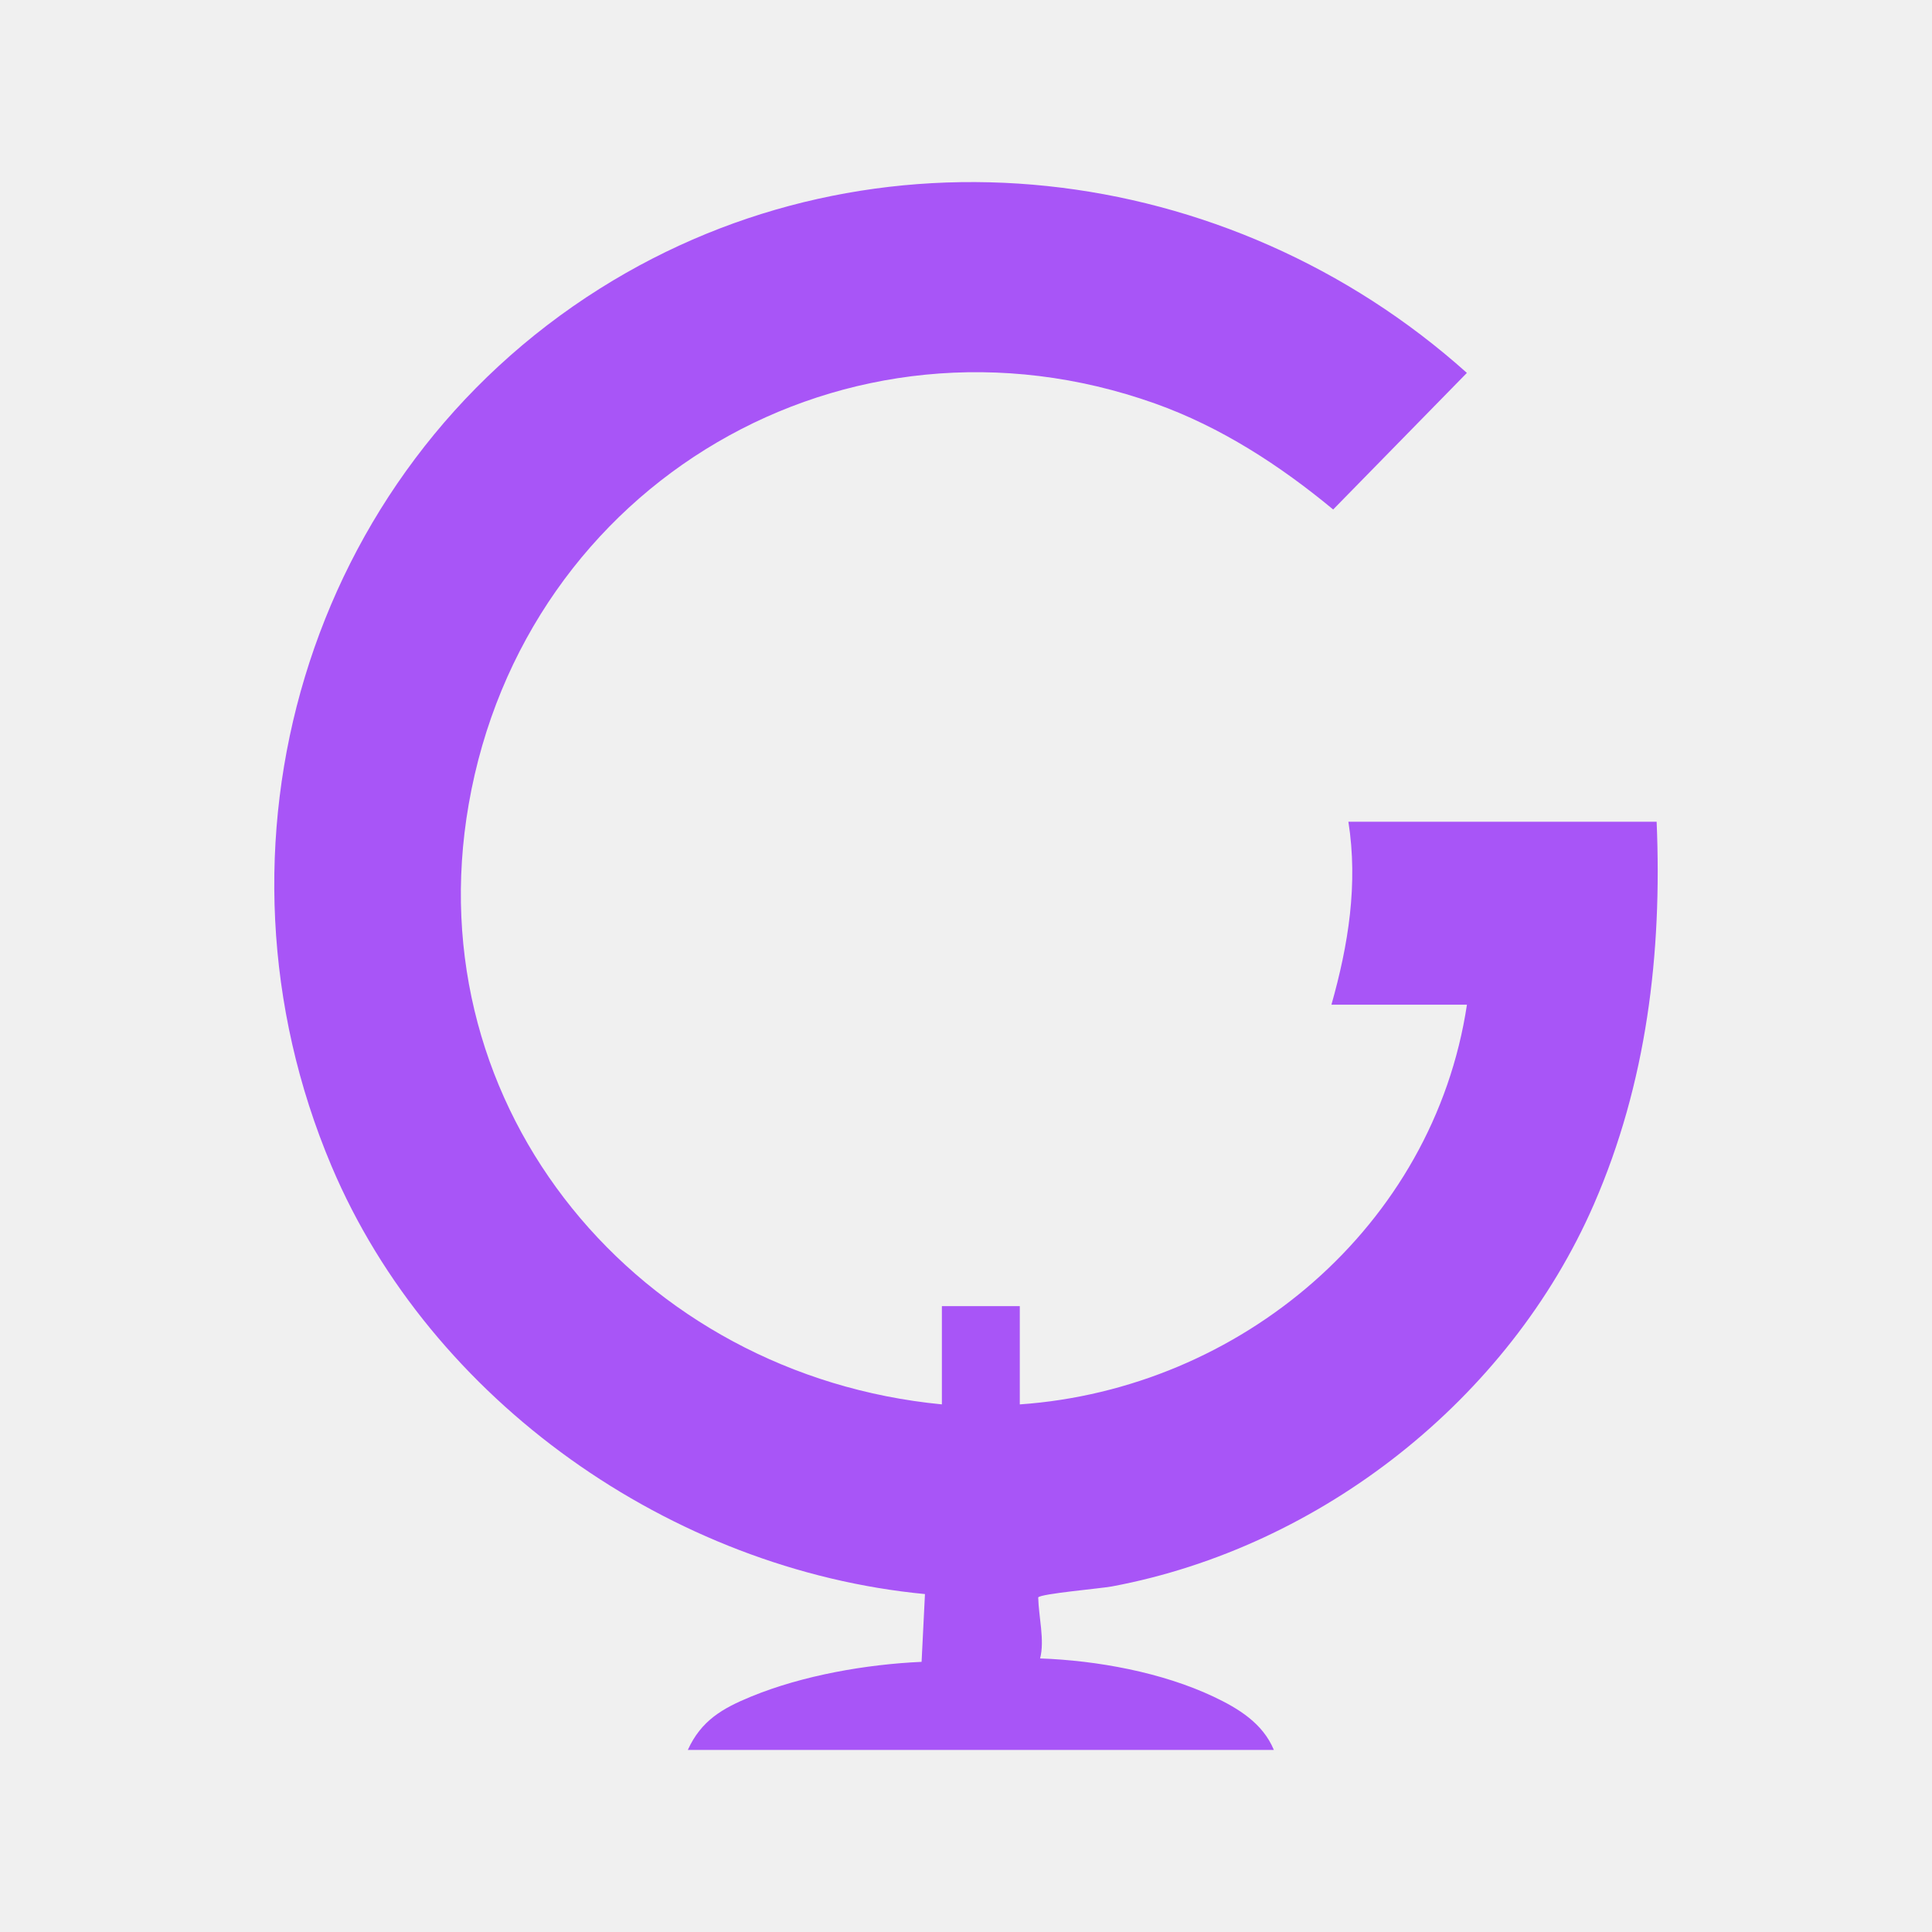
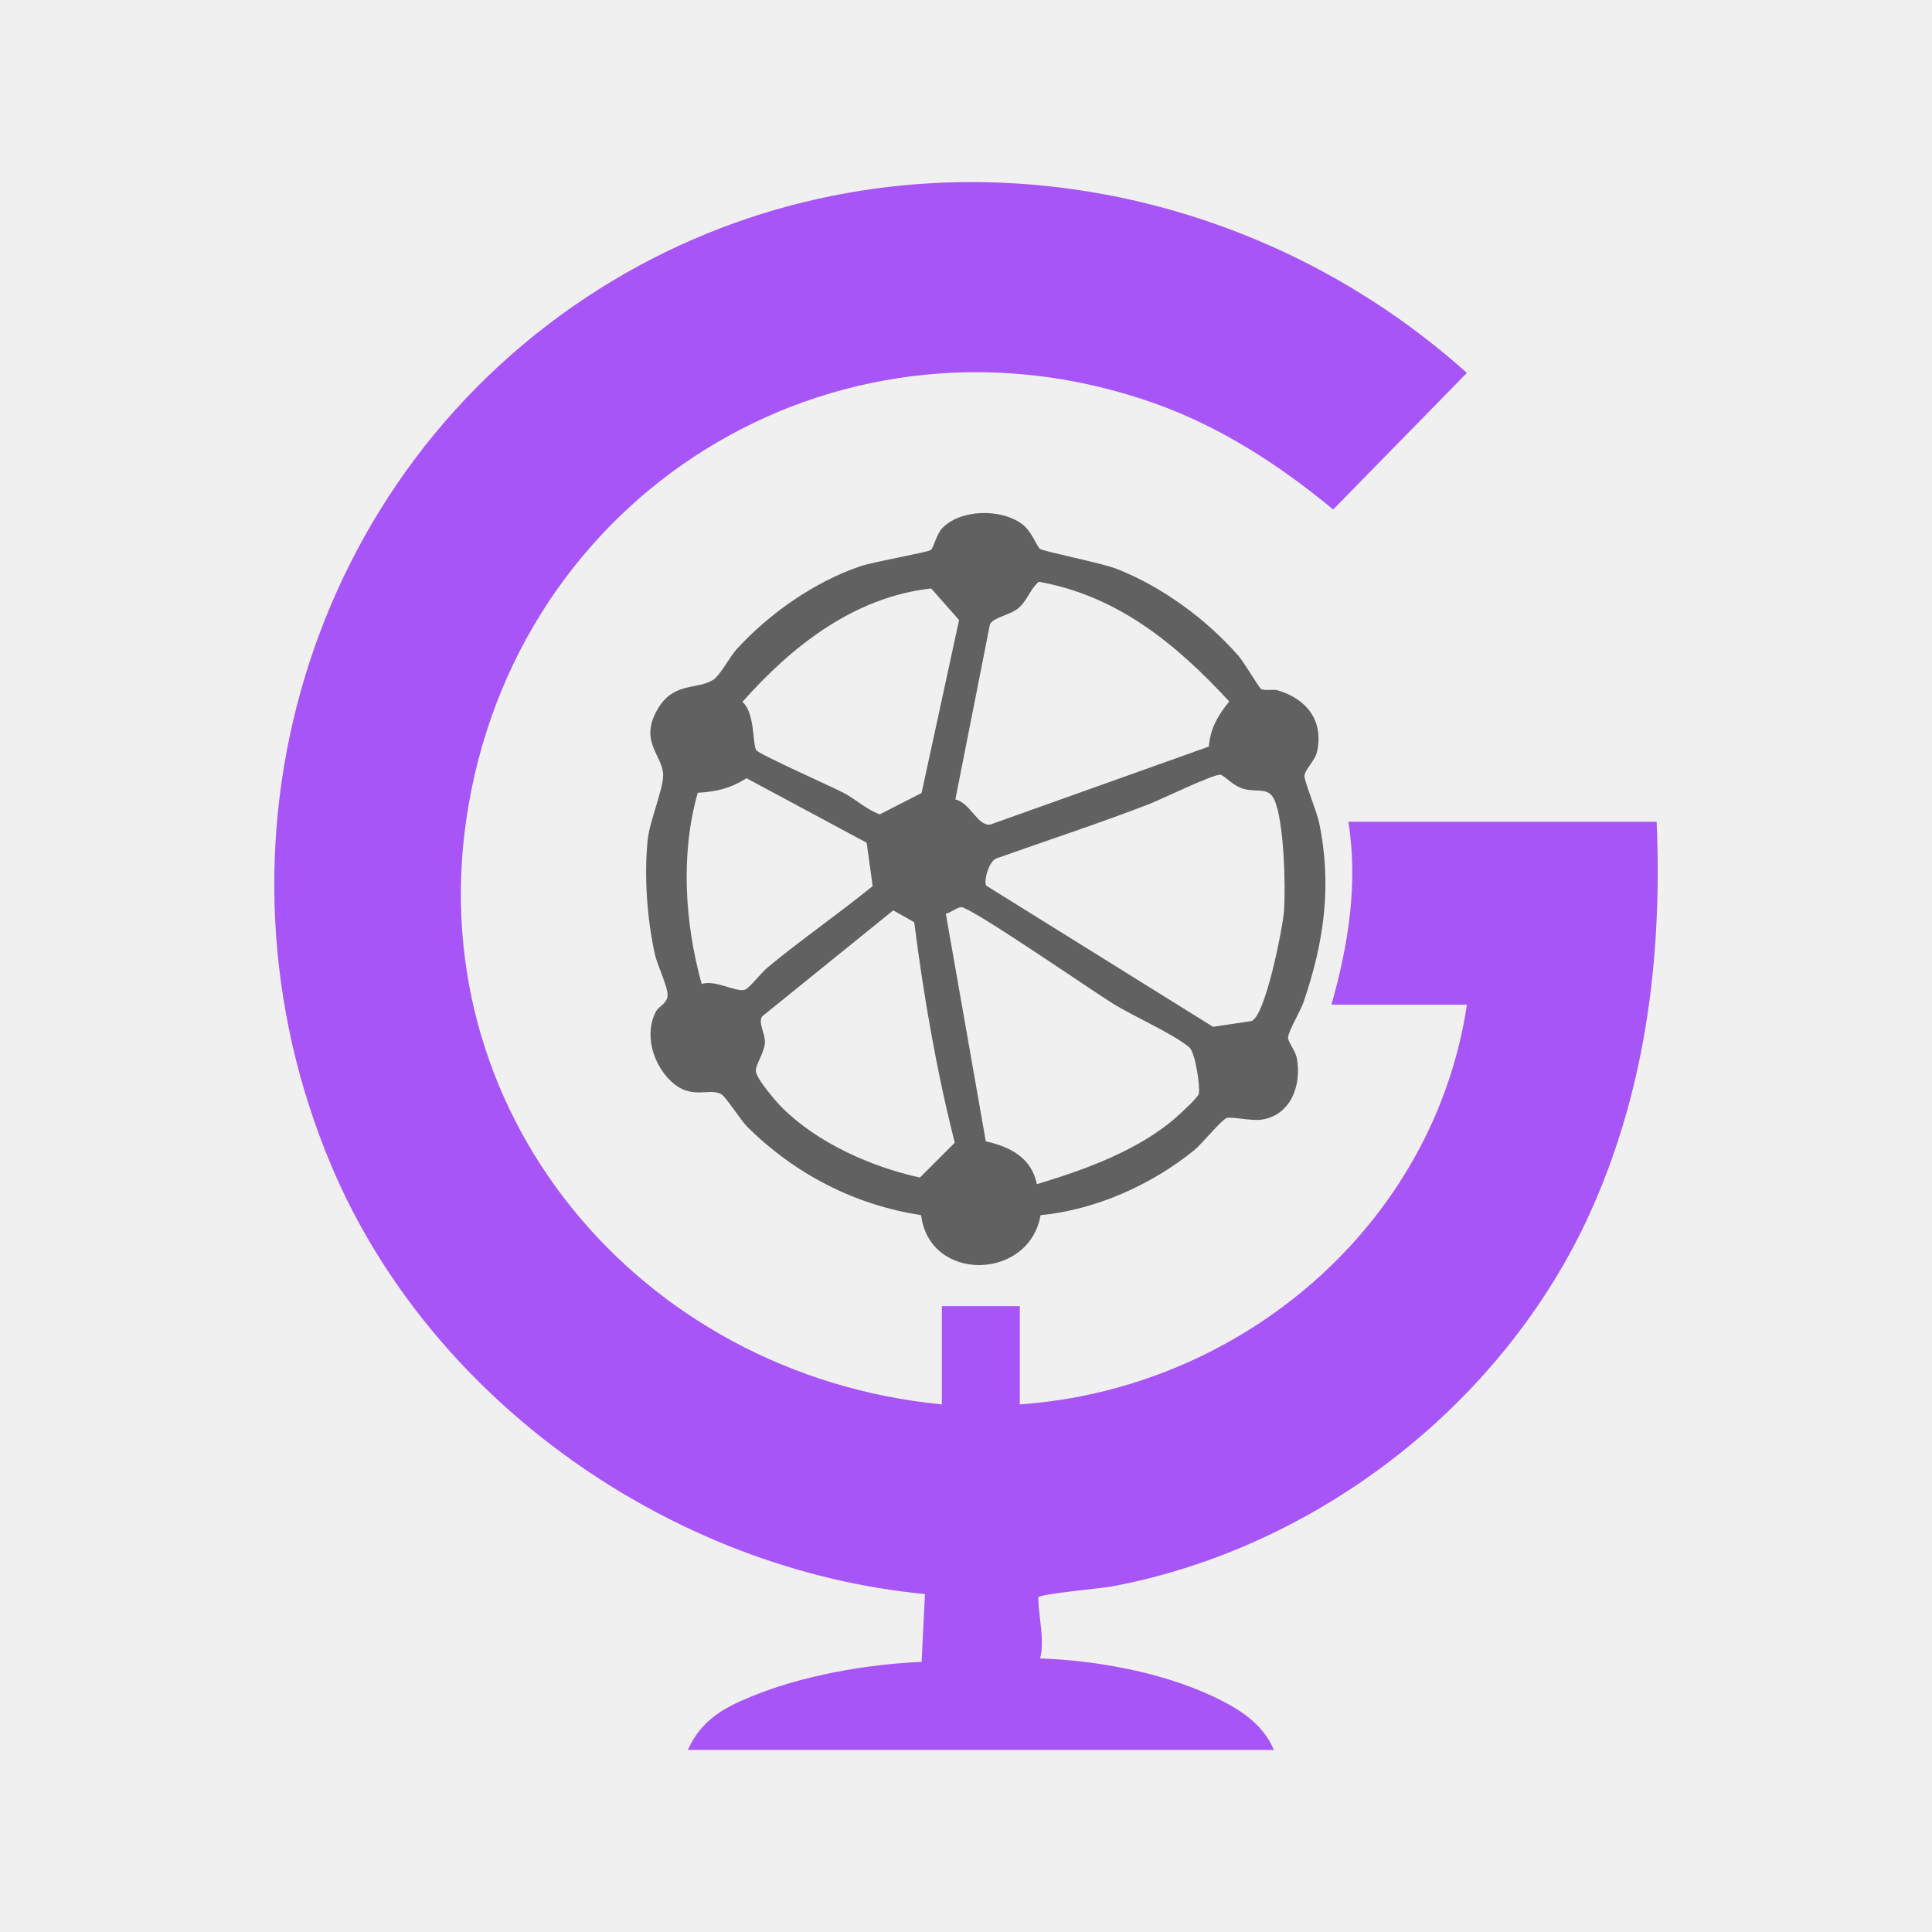
<svg xmlns="http://www.w3.org/2000/svg" id="Layer_1" version="1.1" viewBox="0 0 1024 1024">
  <defs>
    <style>
      .st0 {
        stroke: #000;
      }

      .st0, .st1 {
        fill: none;
        stroke-miterlimit: 10;
      }

      .st2 {
        fill: #a855f7;
      }

      .st1 {
        stroke: #fff;
      }

+       /* Show the globe inside the G */
      .st3 {
-         display: none;
+         display: inline;
        fill: #616161;
      }
    </style>
  </defs>
  <g>
    <path class="st2" d="M499.22,744.36v-52.07h41.29v52.07c116.93-8.16,219.29-94.42,237-211.86h-71.82c9-31.81,14.17-63.92,8.99-96.95h163.37c2.96,69.85-5.29,138.59-33.28,202.82-44.95,103.15-144.61,181.72-255.37,202.46-5.97,1.12-37.71,3.84-39.13,5.83.24,10.37,3.51,22.69,1.01,32.34,30.18,1.08,64.59,7.36,91.95,20.28,13.26,6.27,26.1,14.13,31.94,28.21h-310.61c7.1-15.59,18.38-22.06,33.64-28.31,27.41-11.23,60.83-17.03,90.26-18.37l1.79-35.92c-134.4-12.84-261.86-102.25-314.52-226.8-71.64-169.45-13.41-367.24,142.29-465.19,145.33-91.43,333.39-68.28,459.46,44.75l-70.87,72.39c-28.21-23.37-59.6-43.77-94.36-56.15-163.62-58.25-334.22,42.32-363.82,212.34-28.27,162.39,90.77,302.7,250.79,318.12Z" />
    <path class="st3" d="M668.35,365.15c2.08,1.17,6.31-.06,9.07.79,15.16,4.63,24.17,15.89,20.67,32.4-1,4.7-6.61,9.75-6.7,12.95-.07,2.76,6.58,19.06,7.73,24.54,7.01,33.41,2.66,63.54-8.22,95.35-1.55,4.54-8,15.26-8.2,18.69-.13,2.33,3.84,6.87,4.61,10.87,2.71,14.08-2.9,30.26-18.54,32.68-5.57.86-16.4-1.78-18.7-.82-2.87,1.2-13.02,13.7-17.16,17.06-22.58,18.33-52.25,31.62-81.39,34.41-6,34.67-58.91,35.86-63.31-.03-35.41-5.4-67.04-21.89-92.23-46.91-3.22-3.19-11.15-15.61-13.48-17.04-6.74-4.12-16.34,3.92-27.88-8.03-8.76-9.07-13.11-24.17-7-35.85,1.58-3.01,5.76-4.12,6.19-8.25.47-4.54-5.4-16.23-6.68-22.03-4.17-18.9-5.75-40.96-3.91-60.29.97-10.2,8.21-26.93,8.26-34.68.07-10.51-13.18-17.77-2.82-35.29,8.52-14.41,20.69-9.86,29.47-15.42,3.44-2.18,8.87-12.41,12.43-16.3,17.34-18.9,41.12-35.57,65.63-43.89,6.72-2.28,35.51-7.33,37.22-8.56,1.24-.89,3.07-8.41,5.76-11.31,9.61-10.35,31.02-10.73,42.24-2.66,5.63,4.05,7.85,11.9,9.9,13.44,1.65,1.25,32.44,7.45,39.95,10.32,24.05,9.2,48.15,26.86,65.08,46.24,2.78,3.18,11.09,17.07,12.01,17.6ZM640.72,395.69c.68-9.44,4.95-16.78,10.81-23.9-27.94-30.21-59.06-56.04-100.97-63.43-4.62,3.93-6.16,10.2-10.92,14.1-4.34,3.55-13.03,4.71-14.94,8.4l-18.34,92.87c7.88,1.72,11.63,14.04,18.42,13.34l115.93-41.37ZM493.53,311.9c-40.81,4.57-73.73,30.44-100.06,60.16,6.6,5.18,5.43,22.42,7.31,25.49,1.35,2.2,40.1,19.39,46.41,22.7s12.03,8.81,19.13,11.37l22.14-11.32,19.87-91.67-14.8-16.73ZM522.77,469.44l120.18,74.79,20.26-3.03c7.43-2.3,16.62-49.24,17.31-58.1.99-12.9.08-48.22-5.18-59.4-3.12-6.63-9.05-3.65-16.01-5.53-5.92-1.59-9.9-6.87-12.37-7.51-3.06-.8-31.68,13.11-37.77,15.47-26.63,10.3-53.87,19.18-80.78,28.75-4.14,1.02-7.25,12.05-5.64,14.57ZM459.35,446.67l-63.66-34.18c-8.45,5.3-15.86,7.17-25.85,7.68-9.26,32.28-6.9,69.23,2.08,101.38,6.9-2.54,18.94,4.81,23.11,2.93,2.46-1.11,8.59-9.04,11.78-11.69,18.08-14.97,37.51-28.32,55.72-43.15l-3.18-22.97ZM549.56,627.64c25.44-7.67,54.36-18.02,74.39-35.94,2.33-2.08,10.96-9.94,11.44-11.98.82-3.53-1.79-21.96-5.16-24.73-8.9-7.3-29.07-16.13-40-22.84s-76.06-51.74-80.83-51.33c-2.18.19-5.56,2.88-8.09,3.48l21.18,120.62c12.79,2.85,24.22,8.62,27.07,22.71ZM473.44,482.51l-69.53,56.24c-2.18,3.48,1.78,9.19,1.51,13.95-.3,5.1-4.79,11.28-4.82,14.81-.03,3.92,10.8,16.47,14.18,19.81,18.83,18.63,47.15,31.18,72.79,36.81l18.48-18.48c-9.72-38.4-16.48-77.54-21.49-116.84l-11.12-6.3Z" />
  </g>
  <path class="st0" d="M585.77,584.28" />
  <path class="st1" d="M606.57,640.28" />
  <path class="st1" d="M537.25,613.89" />
  <path class="st1" d="M537.25,593.02" />
  <path class="st1" d="M519.68,593.02" />
  <path class="st1" d="M519.68,640.28" />
  <path class="st1" d="M605.89,640.28" />
</svg>
